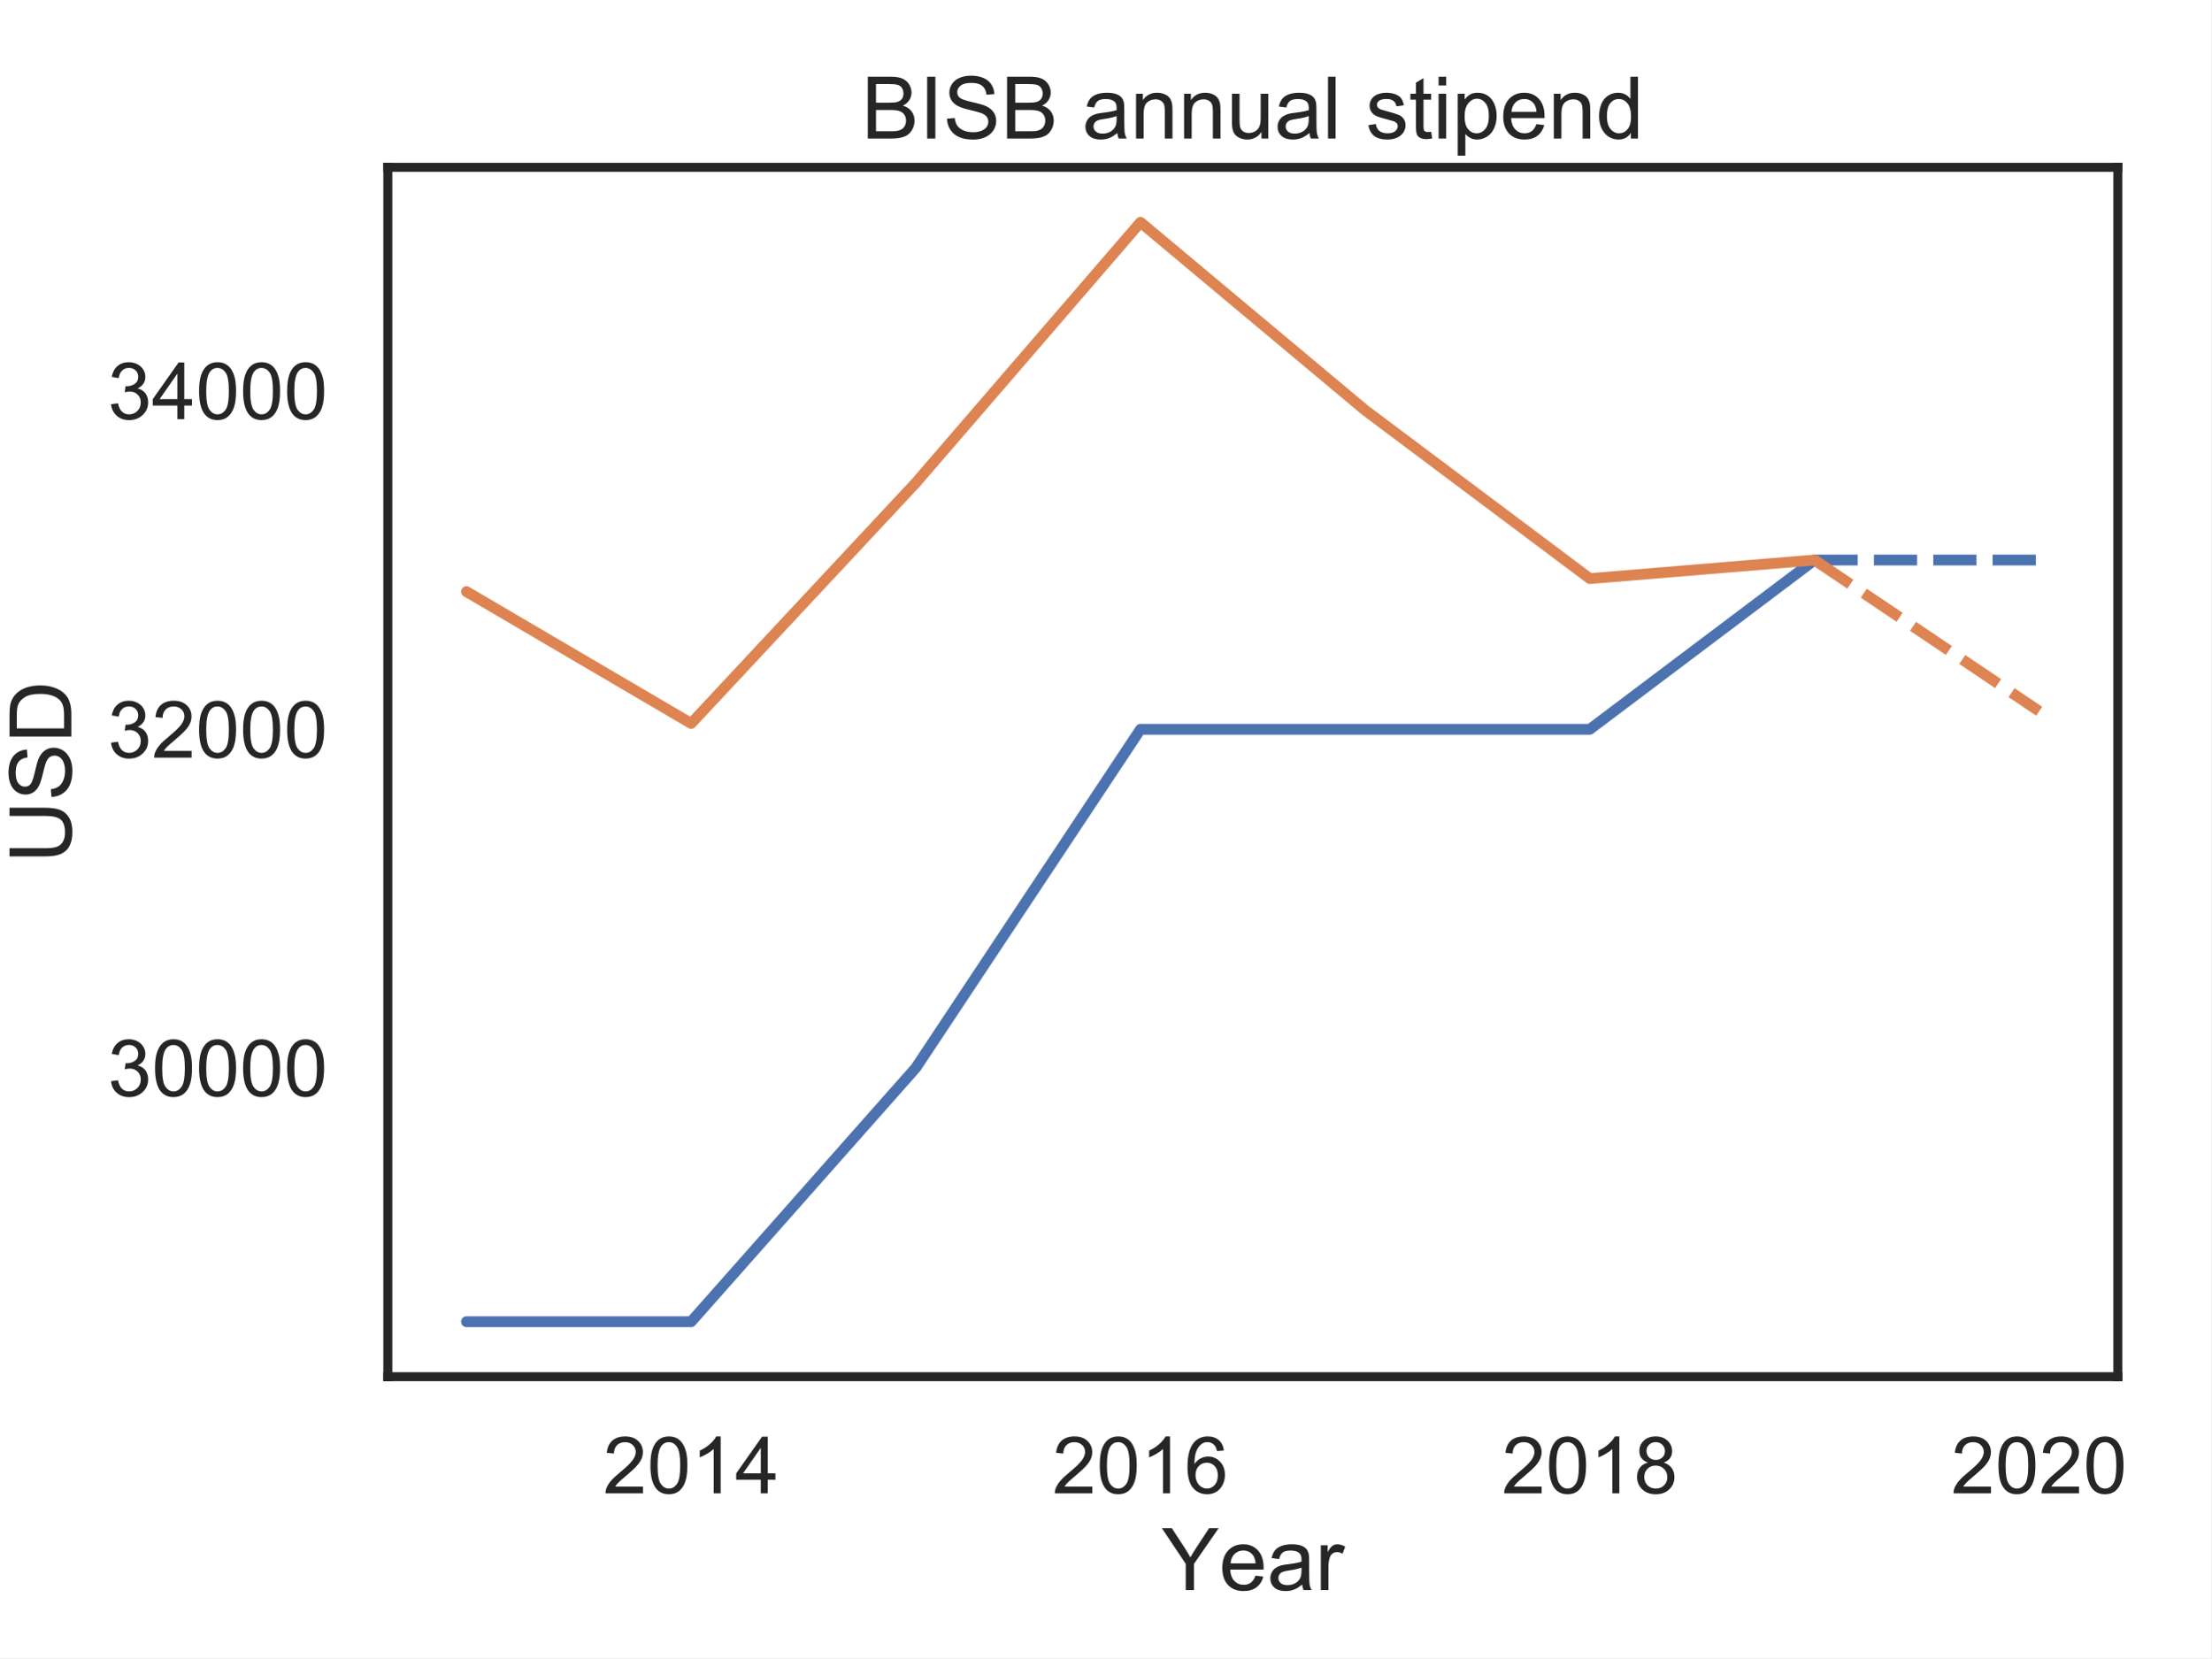
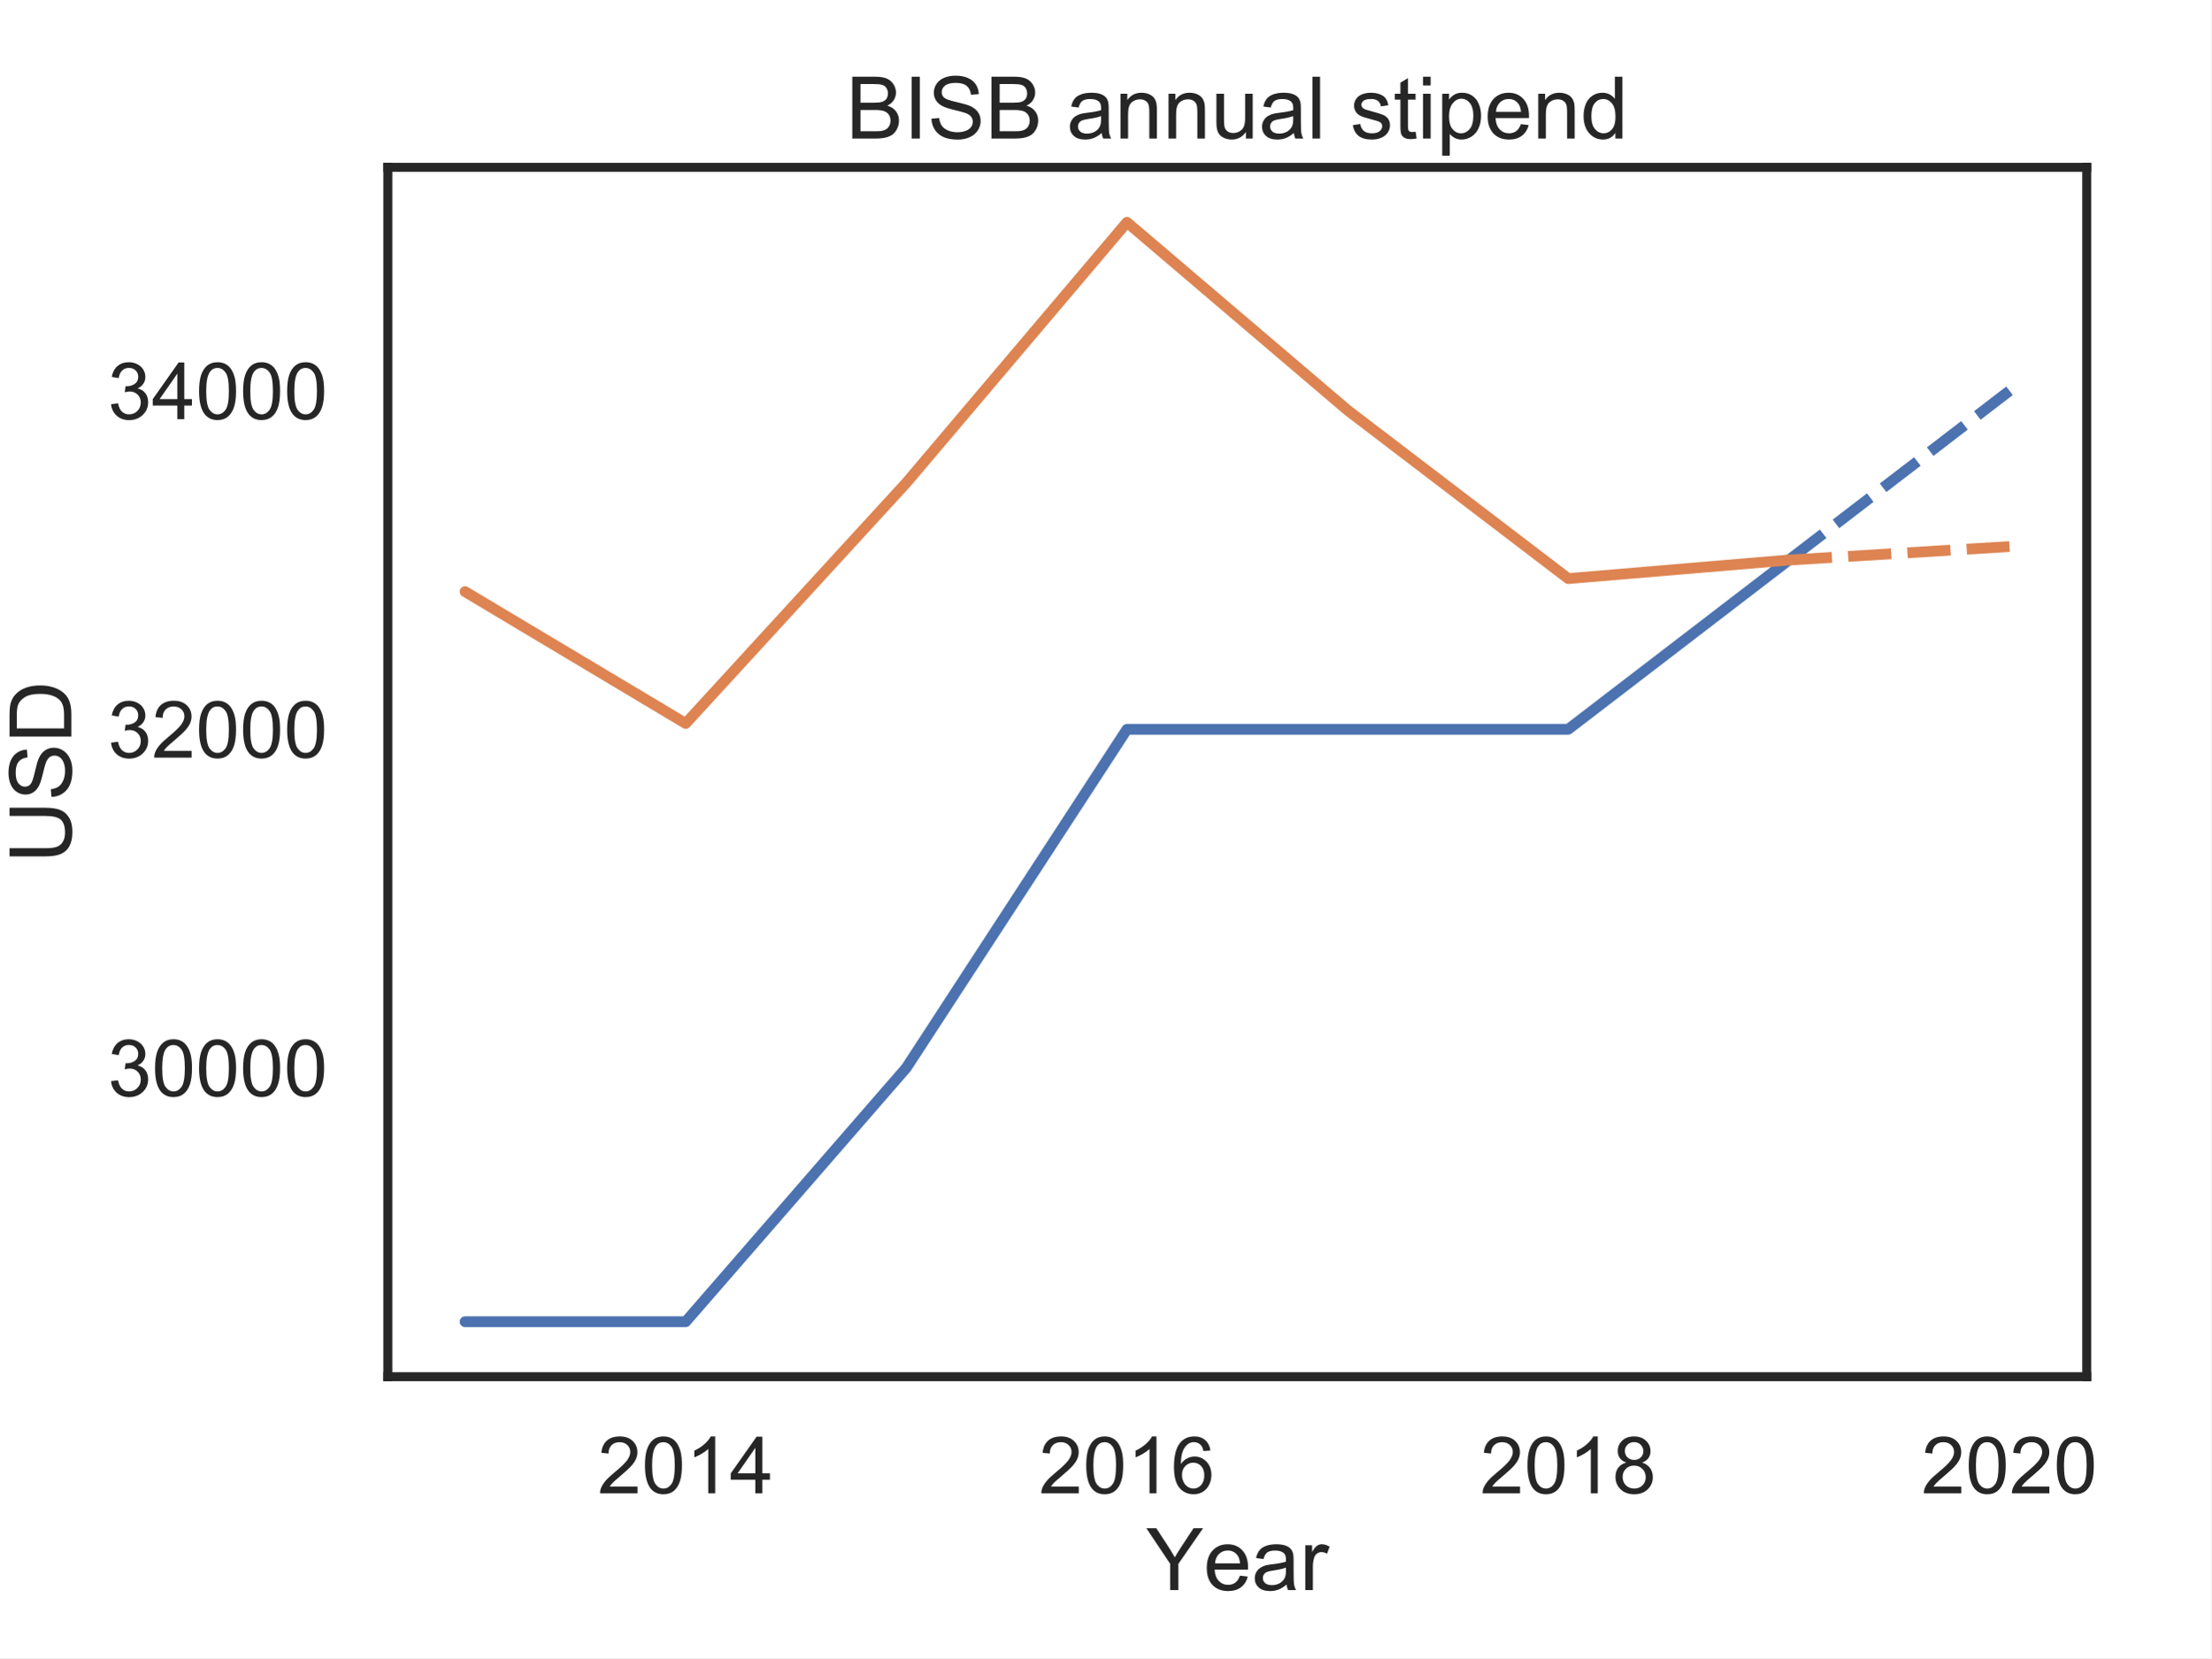
<svg xmlns="http://www.w3.org/2000/svg" xmlns:xlink="http://www.w3.org/1999/xlink" height="345.6pt" version="1.1" viewBox="0 0 460.8 345.6" width="460.8pt">
  <defs>
    <style type="text/css">
*{stroke-linecap:butt;stroke-linejoin:round;}
  </style>
  </defs>
  <g id="figure_1">
    <g id="patch_1">
      <path d="M 0 345.6  L 460.8 345.6  L 460.8 0  L 0 0  z " style="fill:#ffffff;" />
    </g>
    <g id="axes_1">
      <g id="patch_2">
-         <path d="M 80.824 286.943  L 441.36 286.943  L 441.36 34.874  L 80.824 34.874  z " style="fill:#ffffff;" />
+         <path d="M 80.824 286.943  L 434.88 286.943  L 434.88 34.874  L 80.824 34.874  z " style="fill:#ffffff;" />
      </g>
      <g id="matplotlib.axis_1">
        <g id="xtick_1">
          <g id="text_1">
            <defs>
              <path d="M 50.344 8.453  L 50.344 0  L 3.031 0  Q 2.938 3.172 4.047 6.109  Q 5.859 10.938 9.828 15.625  Q 13.812 20.312 21.344 26.469  Q 33.016 36.031 37.109 41.625  Q 41.219 47.219 41.219 52.203  Q 41.219 57.422 37.469 61  Q 33.734 64.594 27.734 64.594  Q 21.391 64.594 17.578 60.781  Q 13.766 56.984 13.719 50.25  L 4.688 51.172  Q 5.609 61.281 11.656 66.578  Q 17.719 71.875 27.938 71.875  Q 38.234 71.875 44.234 66.156  Q 50.25 60.453 50.25 52  Q 50.25 47.703 48.484 43.547  Q 46.734 39.406 42.656 34.812  Q 38.578 30.219 29.109 22.219  Q 21.188 15.578 18.938 13.203  Q 16.703 10.844 15.234 8.453  z " id="ArialMT-50" />
              <path d="M 4.156 35.297  Q 4.156 48 6.766 55.734  Q 9.375 63.484 14.516 67.672  Q 19.672 71.875 27.484 71.875  Q 33.25 71.875 37.594 69.547  Q 41.938 67.234 44.766 62.859  Q 47.609 58.5 49.219 52.219  Q 50.828 45.953 50.828 35.297  Q 50.828 22.703 48.234 14.969  Q 45.656 7.234 40.5 3  Q 35.359 -1.219 27.484 -1.219  Q 17.141 -1.219 11.234 6.203  Q 4.156 15.141 4.156 35.297  z M 13.188 35.297  Q 13.188 17.672 17.312 11.828  Q 21.438 6 27.484 6  Q 33.547 6 37.672 11.859  Q 41.797 17.719 41.797 35.297  Q 41.797 52.984 37.672 58.781  Q 33.547 64.594 27.391 64.594  Q 21.344 64.594 17.719 59.469  Q 13.188 52.938 13.188 35.297  z " id="ArialMT-48" />
              <path d="M 37.25 0  L 28.469 0  L 28.469 56  Q 25.297 52.984 20.141 49.953  Q 14.984 46.922 10.891 45.406  L 10.891 53.906  Q 18.266 57.375 23.781 62.297  Q 29.297 67.234 31.594 71.875  L 37.25 71.875  z " id="ArialMT-49" />
              <path d="M 32.328 0  L 32.328 17.141  L 1.266 17.141  L 1.266 25.203  L 33.938 71.578  L 41.109 71.578  L 41.109 25.203  L 50.781 25.203  L 50.781 17.141  L 41.109 17.141  L 41.109 0  z M 32.328 25.203  L 32.328 57.469  L 9.906 25.203  z " id="ArialMT-52" />
            </defs>
-             <g style="fill:#262626;" transform="translate(125.684 311.2534)scale(0.165 -0.165)">
+             <g style="fill:#262626;" transform="translate(124.5479 311.2534)scale(0.165 -0.165)">
              <use xlink:href="#ArialMT-50" />
              <use x="55.615" xlink:href="#ArialMT-48" />
              <use x="111.23" xlink:href="#ArialMT-49" />
              <use x="166.846" xlink:href="#ArialMT-52" />
            </g>
          </g>
        </g>
        <g id="xtick_2">
          <g id="text_2">
            <defs>
              <path d="M 49.75 54.047  L 41.016 53.375  Q 39.844 58.547 37.703 60.891  Q 34.125 64.656 28.906 64.656  Q 24.703 64.656 21.531 62.312  Q 17.391 59.281 14.984 53.469  Q 12.594 47.656 12.5 36.922  Q 15.672 41.75 20.266 44.094  Q 24.859 46.438 29.891 46.438  Q 38.672 46.438 44.844 39.969  Q 51.031 33.5 51.031 23.25  Q 51.031 16.5 48.125 10.719  Q 45.219 4.938 40.141 1.859  Q 35.062 -1.219 28.609 -1.219  Q 17.625 -1.219 10.688 6.859  Q 3.766 14.938 3.766 33.5  Q 3.766 54.25 11.422 63.672  Q 18.109 71.875 29.438 71.875  Q 37.891 71.875 43.281 67.141  Q 48.688 62.406 49.75 54.047  z M 13.875 23.188  Q 13.875 18.656 15.797 14.5  Q 17.719 10.359 21.188 8.172  Q 24.656 6 28.469 6  Q 34.031 6 38.031 10.484  Q 42.047 14.984 42.047 22.703  Q 42.047 30.125 38.078 34.391  Q 34.125 38.672 28.125 38.672  Q 22.172 38.672 18.016 34.391  Q 13.875 30.125 13.875 23.188  z " id="ArialMT-54" />
            </defs>
-             <g style="fill:#262626;" transform="translate(219.3296 311.2534)scale(0.165 -0.165)">
+             <g style="fill:#262626;" transform="translate(216.5104 311.2534)scale(0.165 -0.165)">
              <use xlink:href="#ArialMT-50" />
              <use x="55.615" xlink:href="#ArialMT-48" />
              <use x="111.23" xlink:href="#ArialMT-49" />
              <use x="166.846" xlink:href="#ArialMT-54" />
            </g>
          </g>
        </g>
        <g id="xtick_3">
          <g id="text_3">
            <defs>
              <path d="M 17.672 38.812  Q 12.203 40.828 9.562 44.531  Q 6.938 48.25 6.938 53.422  Q 6.938 61.234 12.547 66.547  Q 18.172 71.875 27.484 71.875  Q 36.859 71.875 42.578 66.422  Q 48.297 60.984 48.297 53.172  Q 48.297 48.188 45.672 44.5  Q 43.062 40.828 37.75 38.812  Q 44.344 36.672 47.781 31.875  Q 51.219 27.094 51.219 20.453  Q 51.219 11.281 44.719 5.031  Q 38.234 -1.219 27.641 -1.219  Q 17.047 -1.219 10.547 5.047  Q 4.047 11.328 4.047 20.703  Q 4.047 27.688 7.594 32.391  Q 11.141 37.109 17.672 38.812  z M 15.922 53.719  Q 15.922 48.641 19.188 45.406  Q 22.469 42.188 27.688 42.188  Q 32.766 42.188 36.016 45.375  Q 39.266 48.578 39.266 53.219  Q 39.266 58.062 35.906 61.359  Q 32.562 64.656 27.594 64.656  Q 22.562 64.656 19.234 61.422  Q 15.922 58.203 15.922 53.719  z M 13.094 20.656  Q 13.094 16.891 14.875 13.375  Q 16.656 9.859 20.172 7.922  Q 23.688 6 27.734 6  Q 34.031 6 38.125 10.047  Q 42.234 14.109 42.234 20.359  Q 42.234 26.703 38.016 30.859  Q 33.797 35.016 27.438 35.016  Q 21.234 35.016 17.156 30.906  Q 13.094 26.812 13.094 20.656  z " id="ArialMT-56" />
            </defs>
-             <g style="fill:#262626;" transform="translate(312.9753 311.2534)scale(0.165 -0.165)">
+             <g style="fill:#262626;" transform="translate(308.4729 311.2534)scale(0.165 -0.165)">
              <use xlink:href="#ArialMT-50" />
              <use x="55.615" xlink:href="#ArialMT-48" />
              <use x="111.23" xlink:href="#ArialMT-49" />
              <use x="166.846" xlink:href="#ArialMT-56" />
            </g>
          </g>
        </g>
        <g id="xtick_4">
          <g id="text_4">
-             <g style="fill:#262626;" transform="translate(406.6209 311.2534)scale(0.165 -0.165)">
+             <g style="fill:#262626;" transform="translate(400.4355 311.2534)scale(0.165 -0.165)">
              <use xlink:href="#ArialMT-50" />
              <use x="55.615" xlink:href="#ArialMT-48" />
              <use x="111.23" xlink:href="#ArialMT-50" />
              <use x="166.846" xlink:href="#ArialMT-48" />
            </g>
          </g>
        </g>
        <g id="text_5">
          <defs>
            <path d="M 27.875 0  L 27.875 30.328  L 0.297 71.578  L 11.812 71.578  L 25.922 50  Q 29.828 43.953 33.203 37.891  Q 36.422 43.5 41.016 50.531  L 54.891 71.578  L 65.922 71.578  L 37.359 30.328  L 37.359 0  z " id="ArialMT-89" />
            <path d="M 42.094 16.703  L 51.172 15.578  Q 49.031 7.625 43.219 3.219  Q 37.406 -1.172 28.375 -1.172  Q 17 -1.172 10.328 5.828  Q 3.656 12.844 3.656 25.484  Q 3.656 38.578 10.391 45.797  Q 17.141 53.031 27.875 53.031  Q 38.281 53.031 44.875 45.953  Q 51.469 38.875 51.469 26.031  Q 51.469 25.25 51.422 23.688  L 12.75 23.688  Q 13.234 15.141 17.578 10.594  Q 21.922 6.062 28.422 6.062  Q 33.25 6.062 36.672 8.594  Q 40.094 11.141 42.094 16.703  z M 13.234 30.906  L 42.188 30.906  Q 41.609 37.453 38.875 40.719  Q 34.672 45.797 27.984 45.797  Q 21.922 45.797 17.797 41.75  Q 13.672 37.703 13.234 30.906  z " id="ArialMT-101" />
            <path d="M 40.438 6.391  Q 35.547 2.25 31.031 0.531  Q 26.516 -1.172 21.344 -1.172  Q 12.797 -1.172 8.203 3  Q 3.609 7.172 3.609 13.672  Q 3.609 17.484 5.344 20.625  Q 7.078 23.781 9.891 25.688  Q 12.703 27.594 16.219 28.562  Q 18.797 29.25 24.031 29.891  Q 34.672 31.156 39.703 32.906  Q 39.75 34.719 39.75 35.203  Q 39.75 40.578 37.25 42.781  Q 33.891 45.75 27.25 45.75  Q 21.047 45.75 18.094 43.578  Q 15.141 41.406 13.719 35.891  L 5.125 37.062  Q 6.297 42.578 8.984 45.969  Q 11.672 49.359 16.75 51.188  Q 21.828 53.031 28.516 53.031  Q 35.156 53.031 39.297 51.469  Q 43.453 49.906 45.406 47.531  Q 47.359 45.172 48.141 41.547  Q 48.578 39.312 48.578 33.453  L 48.578 21.734  Q 48.578 9.469 49.141 6.219  Q 49.703 2.984 51.375 0  L 42.188 0  Q 40.828 2.734 40.438 6.391  z M 39.703 26.031  Q 34.906 24.078 25.344 22.703  Q 19.922 21.922 17.672 20.938  Q 15.438 19.969 14.203 18.094  Q 12.984 16.219 12.984 13.922  Q 12.984 10.406 15.641 8.062  Q 18.312 5.719 23.438 5.719  Q 28.516 5.719 32.469 7.938  Q 36.422 10.156 38.281 14.016  Q 39.703 17 39.703 22.797  z " id="ArialMT-97" />
            <path d="M 6.5 0  L 6.5 51.859  L 14.406 51.859  L 14.406 44  Q 17.438 49.516 20 51.266  Q 22.562 53.031 25.641 53.031  Q 30.078 53.031 34.672 50.203  L 31.641 42.047  Q 28.422 43.953 25.203 43.953  Q 22.312 43.953 20.016 42.219  Q 17.719 40.484 16.75 37.406  Q 15.281 32.719 15.281 27.156  L 15.281 0  z " id="ArialMT-114" />
          </defs>
-           <g style="fill:#262626;" transform="translate(242.0951 331.4169)scale(0.18 -0.18)">
+           <g style="fill:#262626;" transform="translate(238.8551 331.4169)scale(0.18 -0.18)">
            <use xlink:href="#ArialMT-89" />
            <use x="66.559" xlink:href="#ArialMT-101" />
            <use x="122.174" xlink:href="#ArialMT-97" />
            <use x="177.789" xlink:href="#ArialMT-114" />
          </g>
        </g>
      </g>
      <g id="matplotlib.axis_2">
        <g id="ytick_1">
          <g id="text_6">
            <defs>
              <path d="M 4.203 18.891  L 12.984 20.062  Q 14.5 12.594 18.141 9.297  Q 21.781 6 27 6  Q 33.203 6 37.469 10.297  Q 41.75 14.594 41.75 20.953  Q 41.75 27 37.797 30.922  Q 33.844 34.859 27.734 34.859  Q 25.25 34.859 21.531 33.891  L 22.516 41.609  Q 23.391 41.5 23.922 41.5  Q 29.547 41.5 34.031 44.422  Q 38.531 47.359 38.531 53.469  Q 38.531 58.297 35.25 61.469  Q 31.984 64.656 26.812 64.656  Q 21.688 64.656 18.266 61.422  Q 14.844 58.203 13.875 51.766  L 5.078 53.328  Q 6.688 62.156 12.391 67.016  Q 18.109 71.875 26.609 71.875  Q 32.469 71.875 37.391 69.359  Q 42.328 66.844 44.938 62.5  Q 47.562 58.156 47.562 53.266  Q 47.562 48.641 45.062 44.828  Q 42.578 41.016 37.703 38.766  Q 44.047 37.312 47.562 32.688  Q 51.078 28.078 51.078 21.141  Q 51.078 11.766 44.234 5.25  Q 37.406 -1.266 26.953 -1.266  Q 17.531 -1.266 11.297 4.344  Q 5.078 9.969 4.203 18.891  z " id="ArialMT-51" />
            </defs>
            <g style="fill:#262626;" transform="translate(22.44656 228.471)scale(0.165 -0.165)">
              <use xlink:href="#ArialMT-51" />
              <use x="55.615" xlink:href="#ArialMT-48" />
              <use x="111.23" xlink:href="#ArialMT-48" />
              <use x="166.846" xlink:href="#ArialMT-48" />
              <use x="222.461" xlink:href="#ArialMT-48" />
            </g>
          </g>
        </g>
        <g id="ytick_2">
          <g id="text_7">
            <g style="fill:#262626;" transform="translate(22.44656 157.9115)scale(0.165 -0.165)">
              <use xlink:href="#ArialMT-51" />
              <use x="55.615" xlink:href="#ArialMT-50" />
              <use x="111.23" xlink:href="#ArialMT-48" />
              <use x="166.846" xlink:href="#ArialMT-48" />
              <use x="222.461" xlink:href="#ArialMT-48" />
            </g>
          </g>
        </g>
        <g id="ytick_3">
          <g id="text_8">
            <g style="fill:#262626;" transform="translate(22.44656 87.35196)scale(0.165 -0.165)">
              <use xlink:href="#ArialMT-51" />
              <use x="55.615" xlink:href="#ArialMT-52" />
              <use x="111.23" xlink:href="#ArialMT-48" />
              <use x="166.846" xlink:href="#ArialMT-48" />
              <use x="222.461" xlink:href="#ArialMT-48" />
            </g>
          </g>
        </g>
        <g id="text_9">
          <defs>
            <path d="M 54.688 71.578  L 64.156 71.578  L 64.156 30.219  Q 64.156 19.438 61.719 13.078  Q 59.281 6.734 52.906 2.75  Q 46.531 -1.219 36.188 -1.219  Q 26.125 -1.219 19.719 2.25  Q 13.328 5.719 10.594 12.281  Q 7.859 18.844 7.859 30.219  L 7.859 71.578  L 17.328 71.578  L 17.328 30.281  Q 17.328 20.953 19.062 16.531  Q 20.797 12.109 25.016 9.719  Q 29.25 7.328 35.359 7.328  Q 45.797 7.328 50.234 12.062  Q 54.688 16.797 54.688 30.281  z " id="ArialMT-85" />
            <path d="M 4.5 23  L 13.422 23.781  Q 14.062 18.406 16.375 14.969  Q 18.703 11.531 23.578 9.406  Q 28.469 7.281 34.578 7.281  Q 39.984 7.281 44.141 8.891  Q 48.297 10.5 50.312 13.297  Q 52.344 16.109 52.344 19.438  Q 52.344 22.797 50.391 25.312  Q 48.438 27.828 43.953 29.547  Q 41.062 30.672 31.203 33.031  Q 21.344 35.406 17.391 37.5  Q 12.25 40.188 9.734 44.156  Q 7.234 48.141 7.234 53.078  Q 7.234 58.5 10.297 63.203  Q 13.375 67.922 19.281 70.359  Q 25.203 72.797 32.422 72.797  Q 40.375 72.797 46.453 70.234  Q 52.547 67.672 55.812 62.688  Q 59.078 57.719 59.328 51.422  L 50.25 50.734  Q 49.516 57.516 45.281 60.984  Q 41.062 64.453 32.812 64.453  Q 24.219 64.453 20.281 61.297  Q 16.359 58.156 16.359 53.719  Q 16.359 49.859 19.141 47.359  Q 21.875 44.875 33.422 42.266  Q 44.969 39.656 49.266 37.703  Q 55.516 34.812 58.484 30.391  Q 61.469 25.984 61.469 20.219  Q 61.469 14.5 58.203 9.438  Q 54.938 4.391 48.797 1.578  Q 42.672 -1.219 35.016 -1.219  Q 25.297 -1.219 18.719 1.609  Q 12.156 4.438 8.422 10.125  Q 4.688 15.828 4.5 23  z " id="ArialMT-83" />
            <path d="M 7.719 0  L 7.719 71.578  L 32.375 71.578  Q 40.719 71.578 45.125 70.562  Q 51.266 69.141 55.609 65.438  Q 61.281 60.641 64.078 53.188  Q 66.891 45.75 66.891 36.188  Q 66.891 28.031 64.984 21.734  Q 63.094 15.438 60.109 11.297  Q 57.125 7.172 53.578 4.797  Q 50.047 2.438 45.047 1.219  Q 40.047 0 33.547 0  z M 17.188 8.453  L 32.469 8.453  Q 39.547 8.453 43.578 9.766  Q 47.609 11.078 50 13.484  Q 53.375 16.844 55.25 22.531  Q 57.125 28.219 57.125 36.328  Q 57.125 47.562 53.438 53.594  Q 49.75 59.625 44.484 61.672  Q 40.672 63.141 32.234 63.141  L 17.188 63.141  z " id="ArialMT-68" />
          </defs>
          <g style="fill:#262626;" transform="translate(14.86906 179.9114)rotate(-90)scale(0.18 -0.18)">
            <use xlink:href="#ArialMT-85" />
            <use x="72.217" xlink:href="#ArialMT-83" />
            <use x="138.916" xlink:href="#ArialMT-68" />
          </g>
        </g>
      </g>
      <g id="line2d_1">
-         <path clip-path="url(#p609aac6af7)" d="M 97.212 275.485  L 144.035 275.485  L 190.858 222.566  L 237.681 152.006  L 331.326 152.006  L 378.149 116.727  " style="fill:none;stroke:#4c72b0;stroke-linecap:round;stroke-width:2.25;" />
+         <path clip-path="url(#p353e94e864)" d="M 96.918 275.485  L 142.899 275.485  L 188.88 222.566  L 234.862 152.006  L 326.824 152.006  L 372.805 116.727  " style="fill:none;stroke:#4c72b0;stroke-linecap:round;stroke-width:2.25;" />
      </g>
      <g id="line2d_2">
-         <path clip-path="url(#p609aac6af7)" d="M 378.149 116.727  L 424.972 116.727  " style="fill:none;stroke:#4c72b0;stroke-dasharray:9,3.375;stroke-dashoffset:0;stroke-width:2.25;" />
+         <path clip-path="url(#p353e94e864)" d="M 372.805 116.727  L 418.787 81.447  " style="fill:none;stroke:#4c72b0;stroke-dasharray:9,3.375;stroke-dashoffset:0;stroke-width:2.25;" />
      </g>
      <g id="line2d_3">
-         <path clip-path="url(#p609aac6af7)" d="M 97.212 123.31  L 144.035 150.788  L 190.858 100.628  L 237.681 46.332  L 284.504 85.503  L 331.326 120.595  L 378.149 116.727  " style="fill:none;stroke:#dd8452;stroke-linecap:round;stroke-width:2.25;" />
+         <path clip-path="url(#p353e94e864)" d="M 96.918 123.31  L 142.899 150.788  L 188.88 100.628  L 234.862 46.332  L 280.843 85.503  L 326.824 120.595  L 372.805 116.727  " style="fill:none;stroke:#dd8452;stroke-linecap:round;stroke-width:2.25;" />
      </g>
      <g id="line2d_4">
-         <path clip-path="url(#p609aac6af7)" d="M 378.149 116.727  L 424.972 148.243  " style="fill:none;stroke:#dd8452;stroke-dasharray:9,3.375;stroke-dashoffset:0;stroke-width:2.25;" />
+         <path clip-path="url(#p353e94e864)" d="M 372.805 116.727  L 418.787 113.918  " style="fill:none;stroke:#dd8452;stroke-dasharray:9,3.375;stroke-dashoffset:0;stroke-width:2.25;" />
      </g>
      <g id="line2d_5" />
      <g id="line2d_6" />
      <g id="line2d_7" />
      <g id="line2d_8" />
      <g id="line2d_9" />
      <g id="line2d_10" />
      <g id="patch_3">
        <path d="M 80.824 286.943  L 80.824 34.874  " style="fill:none;stroke:#262626;stroke-linecap:square;stroke-linejoin:miter;stroke-width:1.875;" />
      </g>
      <g id="patch_4">
-         <path d="M 441.36 286.943  L 441.36 34.874  " style="fill:none;stroke:#262626;stroke-linecap:square;stroke-linejoin:miter;stroke-width:1.875;" />
+         <path d="M 434.88 286.943  L 434.88 34.874  " style="fill:none;stroke:#262626;stroke-linecap:square;stroke-linejoin:miter;stroke-width:1.875;" />
      </g>
      <g id="patch_5">
-         <path d="M 80.824 286.943  L 441.36 286.943  " style="fill:none;stroke:#262626;stroke-linecap:square;stroke-linejoin:miter;stroke-width:1.875;" />
+         <path d="M 80.824 286.943  L 434.88 286.943  " style="fill:none;stroke:#262626;stroke-linecap:square;stroke-linejoin:miter;stroke-width:1.875;" />
      </g>
      <g id="patch_6">
-         <path d="M 80.824 34.874  L 441.36 34.874  " style="fill:none;stroke:#262626;stroke-linecap:square;stroke-linejoin:miter;stroke-width:1.875;" />
+         <path d="M 80.824 34.874  L 434.88 34.874  " style="fill:none;stroke:#262626;stroke-linecap:square;stroke-linejoin:miter;stroke-width:1.875;" />
      </g>
      <g id="text_10">
        <defs>
          <path d="M 7.328 0  L 7.328 71.578  L 34.188 71.578  Q 42.391 71.578 47.344 69.406  Q 52.297 67.234 55.094 62.719  Q 57.906 58.203 57.906 53.266  Q 57.906 48.688 55.422 44.625  Q 52.938 40.578 47.906 38.094  Q 54.391 36.188 57.875 31.594  Q 61.375 27 61.375 20.75  Q 61.375 15.719 59.25 11.391  Q 57.125 7.078 54 4.734  Q 50.875 2.391 46.156 1.188  Q 41.453 0 34.625 0  z M 16.797 41.5  L 32.281 41.5  Q 38.578 41.5 41.312 42.328  Q 44.922 43.406 46.75 45.891  Q 48.578 48.391 48.578 52.156  Q 48.578 55.719 46.875 58.422  Q 45.172 61.141 41.984 62.141  Q 38.812 63.141 31.109 63.141  L 16.797 63.141  z M 16.797 8.453  L 34.625 8.453  Q 39.203 8.453 41.062 8.797  Q 44.344 9.375 46.531 10.734  Q 48.734 12.109 50.141 14.719  Q 51.562 17.328 51.562 20.75  Q 51.562 24.75 49.516 27.703  Q 47.469 30.672 43.828 31.859  Q 40.188 33.062 33.344 33.062  L 16.797 33.062  z " id="ArialMT-66" />
          <path d="M 9.328 0  L 9.328 71.578  L 18.797 71.578  L 18.797 0  z " id="ArialMT-73" />
          <path id="ArialMT-32" />
          <path d="M 6.594 0  L 6.594 51.859  L 14.5 51.859  L 14.5 44.484  Q 20.219 53.031 31 53.031  Q 35.688 53.031 39.625 51.344  Q 43.562 49.656 45.516 46.922  Q 47.469 44.188 48.25 40.438  Q 48.734 37.984 48.734 31.891  L 48.734 0  L 39.938 0  L 39.938 31.547  Q 39.938 36.922 38.906 39.578  Q 37.891 42.234 35.281 43.812  Q 32.672 45.406 29.156 45.406  Q 23.531 45.406 19.453 41.844  Q 15.375 38.281 15.375 28.328  L 15.375 0  z " id="ArialMT-110" />
          <path d="M 40.578 0  L 40.578 7.625  Q 34.516 -1.172 24.125 -1.172  Q 19.531 -1.172 15.547 0.578  Q 11.578 2.344 9.641 5  Q 7.719 7.672 6.938 11.531  Q 6.391 14.109 6.391 19.734  L 6.391 51.859  L 15.188 51.859  L 15.188 23.094  Q 15.188 16.219 15.719 13.812  Q 16.547 10.359 19.234 8.375  Q 21.922 6.391 25.875 6.391  Q 29.828 6.391 33.297 8.422  Q 36.766 10.453 38.203 13.938  Q 39.656 17.438 39.656 24.078  L 39.656 51.859  L 48.438 51.859  L 48.438 0  z " id="ArialMT-117" />
          <path d="M 6.391 0  L 6.391 71.578  L 15.188 71.578  L 15.188 0  z " id="ArialMT-108" />
          <path d="M 3.078 15.484  L 11.766 16.844  Q 12.5 11.625 15.844 8.844  Q 19.188 6.062 25.203 6.062  Q 31.25 6.062 34.172 8.516  Q 37.109 10.984 37.109 14.312  Q 37.109 17.281 34.516 19  Q 32.719 20.172 25.531 21.969  Q 15.875 24.422 12.141 26.203  Q 8.406 27.984 6.469 31.125  Q 4.547 34.281 4.547 38.094  Q 4.547 41.547 6.125 44.5  Q 7.719 47.469 10.453 49.422  Q 12.5 50.922 16.031 51.969  Q 19.578 53.031 23.641 53.031  Q 29.734 53.031 34.344 51.266  Q 38.969 49.516 41.156 46.5  Q 43.359 43.5 44.188 38.484  L 35.594 37.312  Q 35.016 41.312 32.203 43.547  Q 29.391 45.797 24.266 45.797  Q 18.219 45.797 15.625 43.797  Q 13.031 41.797 13.031 39.109  Q 13.031 37.406 14.109 36.031  Q 15.188 34.625 17.484 33.688  Q 18.797 33.203 25.25 31.453  Q 34.578 28.953 38.25 27.359  Q 41.938 25.781 44.031 22.75  Q 46.141 19.734 46.141 15.234  Q 46.141 10.844 43.578 6.953  Q 41.016 3.078 36.172 0.953  Q 31.344 -1.172 25.25 -1.172  Q 15.141 -1.172 9.844 3.031  Q 4.547 7.234 3.078 15.484  z " id="ArialMT-115" />
          <path d="M 25.781 7.859  L 27.047 0.094  Q 23.344 -0.688 20.406 -0.688  Q 15.625 -0.688 12.984 0.828  Q 10.359 2.344 9.281 4.812  Q 8.203 7.281 8.203 15.188  L 8.203 45.016  L 1.766 45.016  L 1.766 51.859  L 8.203 51.859  L 8.203 64.703  L 16.938 69.969  L 16.938 51.859  L 25.781 51.859  L 25.781 45.016  L 16.938 45.016  L 16.938 14.703  Q 16.938 10.938 17.406 9.859  Q 17.875 8.797 18.922 8.156  Q 19.969 7.516 21.922 7.516  Q 23.391 7.516 25.781 7.859  z " id="ArialMT-116" />
          <path d="M 6.641 61.469  L 6.641 71.578  L 15.438 71.578  L 15.438 61.469  z M 6.641 0  L 6.641 51.859  L 15.438 51.859  L 15.438 0  z " id="ArialMT-105" />
          <path d="M 6.594 -19.875  L 6.594 51.859  L 14.594 51.859  L 14.594 45.125  Q 17.438 49.078 21 51.047  Q 24.562 53.031 29.641 53.031  Q 36.281 53.031 41.359 49.609  Q 46.438 46.188 49.016 39.953  Q 51.609 33.734 51.609 26.312  Q 51.609 18.359 48.75 11.984  Q 45.906 5.609 40.453 2.219  Q 35.016 -1.172 29 -1.172  Q 24.609 -1.172 21.109 0.688  Q 17.625 2.547 15.375 5.375  L 15.375 -19.875  z M 14.547 25.641  Q 14.547 15.625 18.594 10.844  Q 22.656 6.062 28.422 6.062  Q 34.281 6.062 38.453 11.016  Q 42.625 15.969 42.625 26.375  Q 42.625 36.281 38.547 41.203  Q 34.469 46.141 28.812 46.141  Q 23.188 46.141 18.859 40.891  Q 14.547 35.641 14.547 25.641  z " id="ArialMT-112" />
          <path d="M 40.234 0  L 40.234 6.547  Q 35.297 -1.172 25.734 -1.172  Q 19.531 -1.172 14.328 2.25  Q 9.125 5.672 6.266 11.797  Q 3.422 17.922 3.422 25.875  Q 3.422 33.641 6 39.969  Q 8.594 46.297 13.766 49.656  Q 18.953 53.031 25.344 53.031  Q 30.031 53.031 33.688 51.047  Q 37.359 49.078 39.656 45.906  L 39.656 71.578  L 48.391 71.578  L 48.391 0  z M 12.453 25.875  Q 12.453 15.922 16.641 10.984  Q 20.844 6.062 26.562 6.062  Q 32.328 6.062 36.344 10.766  Q 40.375 15.484 40.375 25.141  Q 40.375 35.797 36.266 40.766  Q 32.172 45.75 26.172 45.75  Q 20.312 45.75 16.375 40.969  Q 12.453 36.188 12.453 25.875  z " id="ArialMT-100" />
        </defs>
-         <g style="fill:#262626;" transform="translate(179.5381 28.87448)scale(0.18 -0.18)">
+         <g style="fill:#262626;" transform="translate(176.2981 28.87448)scale(0.18 -0.18)">
          <use xlink:href="#ArialMT-66" />
          <use x="66.699" xlink:href="#ArialMT-73" />
          <use x="94.482" xlink:href="#ArialMT-83" />
          <use x="161.182" xlink:href="#ArialMT-66" />
          <use x="227.881" xlink:href="#ArialMT-32" />
          <use x="255.664" xlink:href="#ArialMT-97" />
          <use x="311.279" xlink:href="#ArialMT-110" />
          <use x="366.895" xlink:href="#ArialMT-110" />
          <use x="422.51" xlink:href="#ArialMT-117" />
          <use x="478.125" xlink:href="#ArialMT-97" />
          <use x="533.74" xlink:href="#ArialMT-108" />
          <use x="555.957" xlink:href="#ArialMT-32" />
          <use x="583.74" xlink:href="#ArialMT-115" />
          <use x="633.74" xlink:href="#ArialMT-116" />
          <use x="661.523" xlink:href="#ArialMT-105" />
          <use x="683.74" xlink:href="#ArialMT-112" />
          <use x="739.355" xlink:href="#ArialMT-101" />
          <use x="794.971" xlink:href="#ArialMT-110" />
          <use x="850.586" xlink:href="#ArialMT-100" />
        </g>
      </g>
    </g>
  </g>
  <defs>
-     <clipPath id="p609aac6af7">
-       <rect height="252.069" width="360.536" x="80.824" y="34.874" />
+     <clipPath id="p353e94e864">
+       <rect height="252.069" width="354.056" x="80.824" y="34.874" />
    </clipPath>
  </defs>
</svg>
